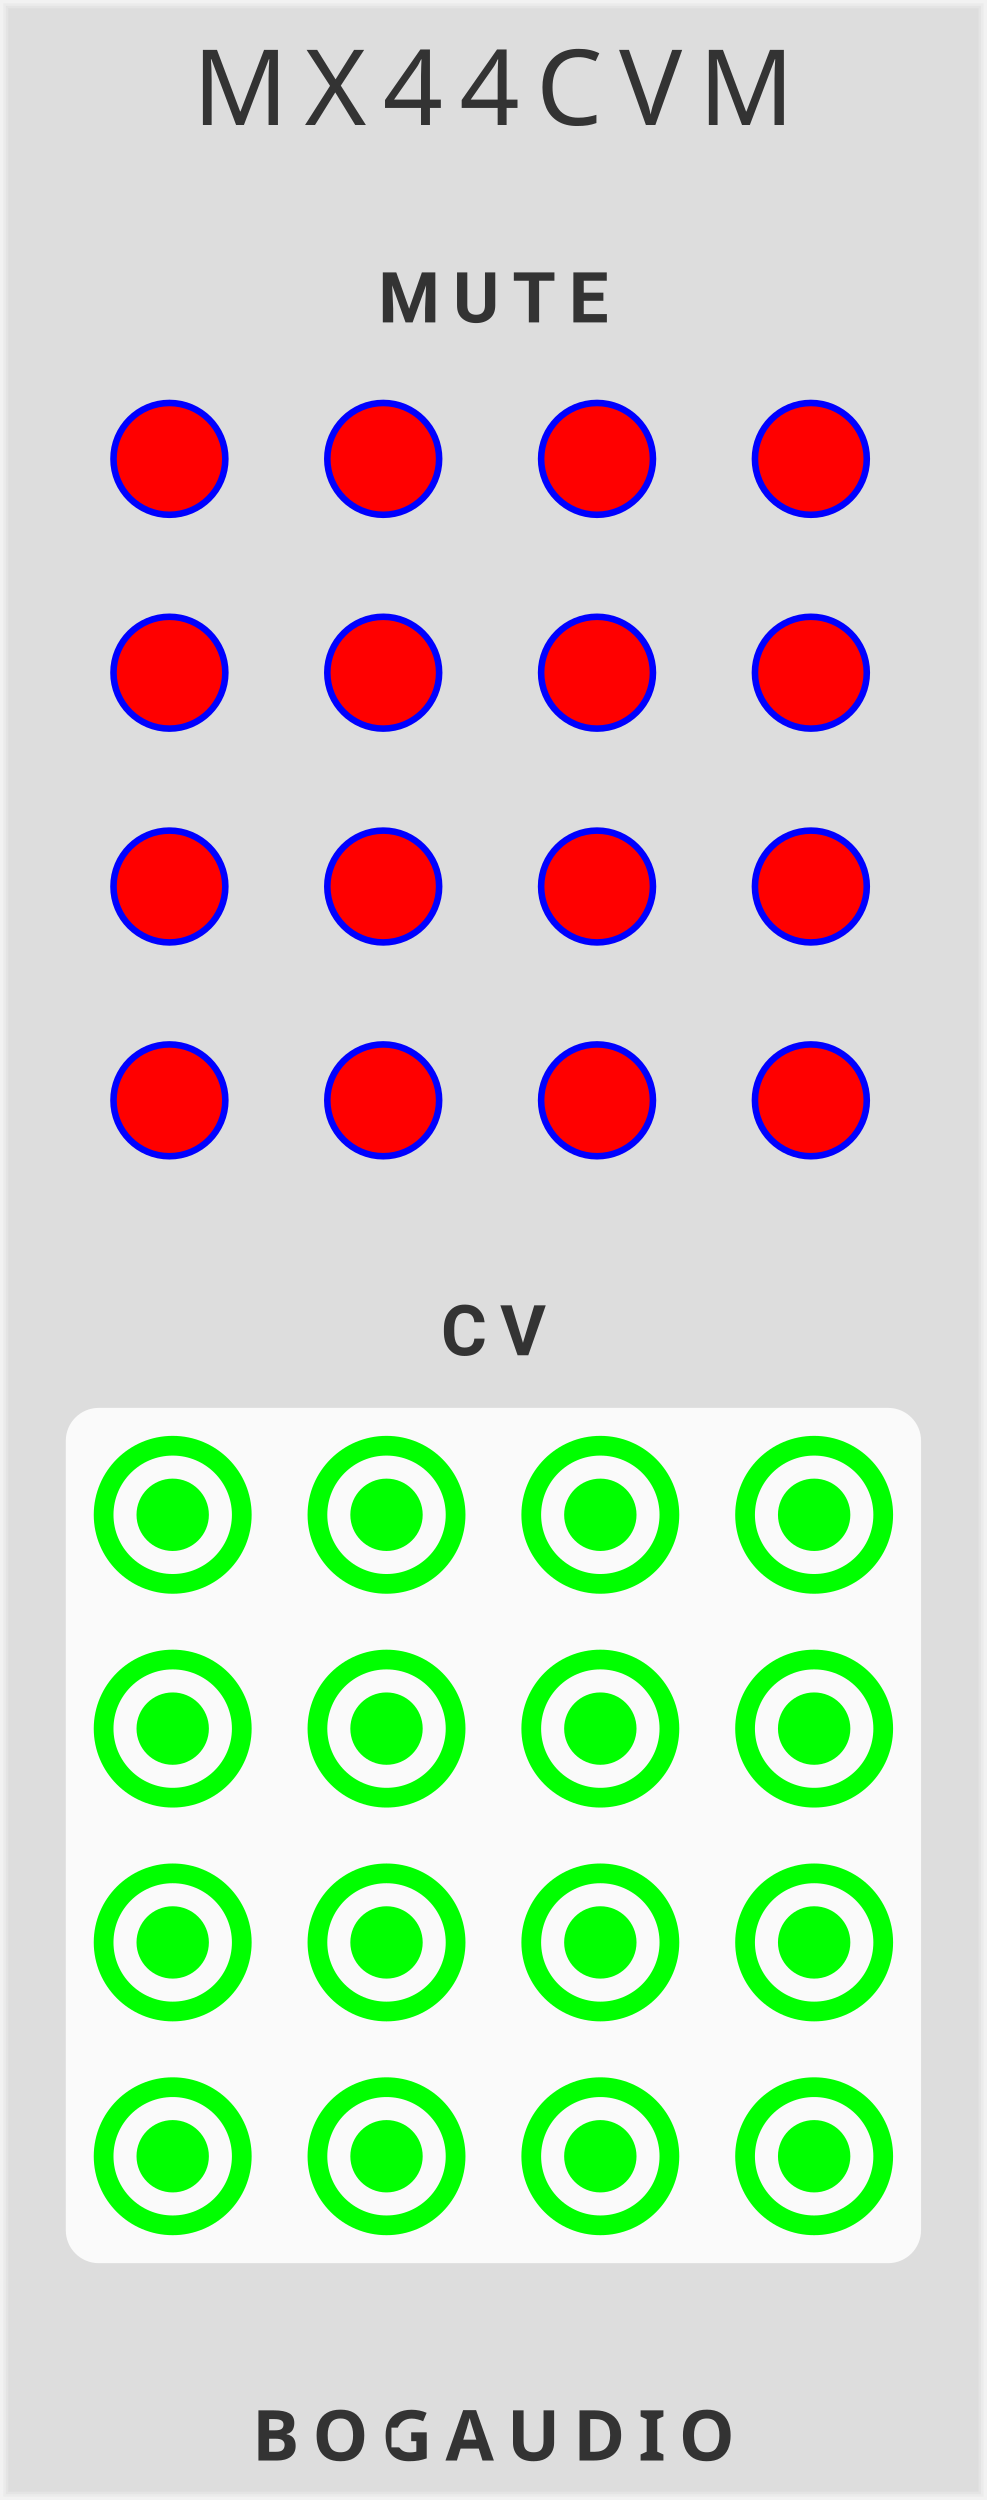
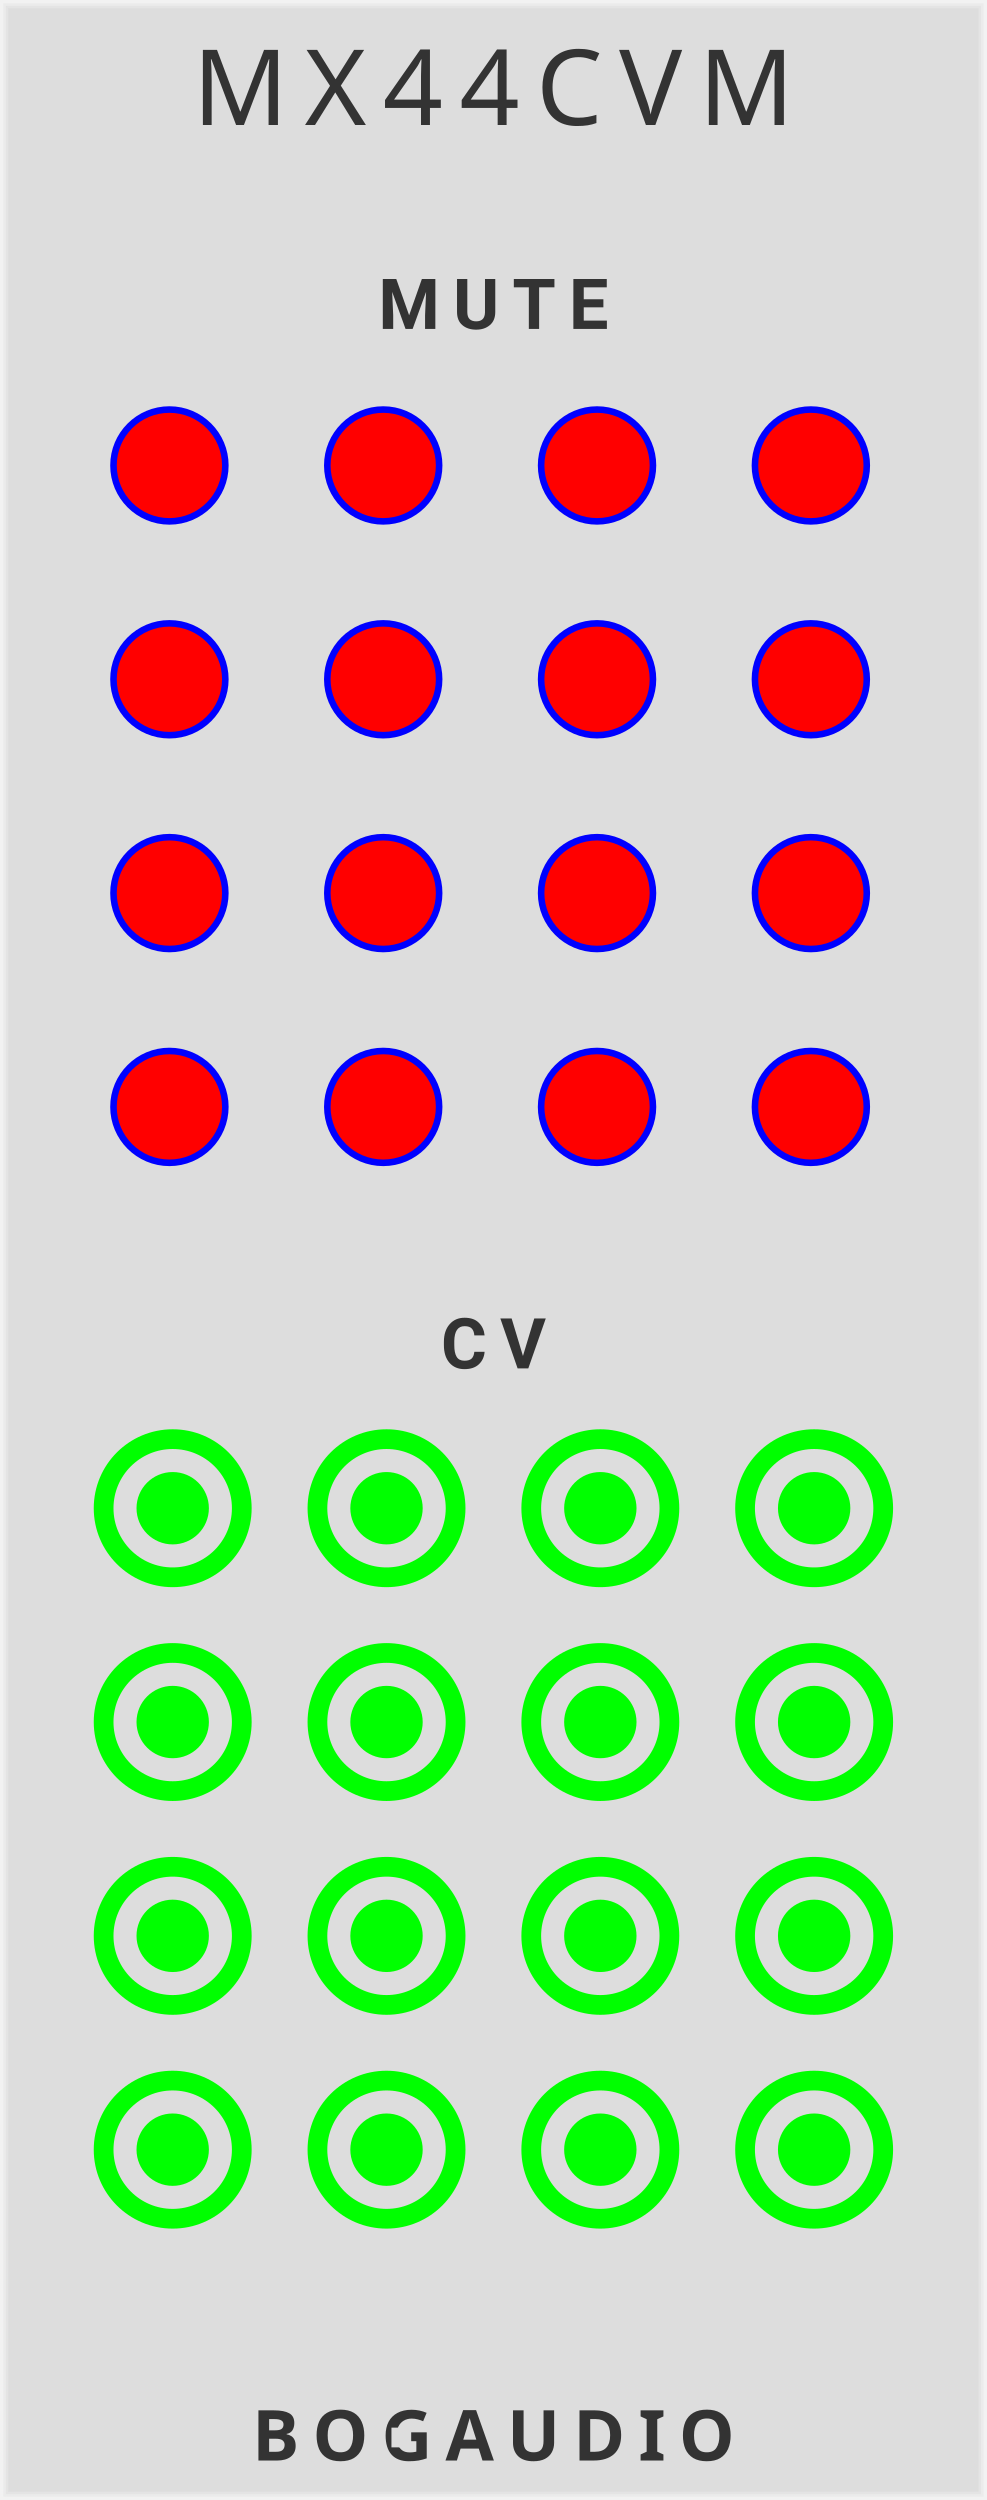
<svg xmlns="http://www.w3.org/2000/svg" version="1.1" width="150.0" height="380.0" viewBox="0 0 150.0 380.0">
  <style>text {
  fill: #333;
  font-family: 'Roboto', sans-serif;
  font-weight: bold;
}
text.title {
  font-family: 'Comfortaa', sans-serif;
  font-weight: normal;
}
text.brand {
  font-family: 'Audiowide', sans-serif;
  font-weight: bold;
}

polyline {
  stroke: #333;
}
polyline.guide {
  stroke: #0f0;
}
path {
  stroke: #333;
}

rect.module-background, .background-fill {
  fill: #ddd;
}
polyline.module-border-inner {
  stroke: #e4e4e4;
}
polyline.module-border-middle {
  stroke: #ebebeb;
}
polyline.module-border-outer {
  stroke: #f2f2f2;
}

g.io-group {
}
rect.input-background, rect.input-background-filler {
  fill: #fafafa;
}
rect.output-background, rect.output-background-filler {
  fill: #bbb;
}
text.input-label, text.output-label {
  /* font-size: 6pt; */
}
polyline.input-label, polyline.output-label {
}
path.input-label, path.output-label {
}

circle.port-rim {
  stroke: #f0f0f0;
}
circle.port-barrel {
  stroke: #222;
  fill: #222;
}
circle.knob-center {
   fill: #eee;
}
circle.knob-rim {
   fill: #333;
}
circle.knob-tick {
  fill: #fff;
}
polyline.knob-tick {
  stroke: #fff;
}
</style>
  <rect class="module-background background-fill" width="150.0" height="380.0" />
  <polyline class="module-border-inner" points="1,1 149.0,1 149.0,379.0 1,379.0 1,1" stroke-width="0.5" fill="none" />
  <polyline class="module-border-middle" points="0.5,0.5 149.5,0.5 149.5,379.5 0.5,379.5 0.5,0.5" stroke-width="0.8" fill="none" />
  <polyline class="module-border-outer" points="0,0 150.0,0 150.0,380.0 0,380.0 0,0" stroke-width="1" fill="none" />
  <text class="title" font-size="12pt" letter-spacing="2.5px" text-anchor="middle" transform="translate(75.0 19)">MX44CVM</text>
  <g transform="translate(0 374)">
    <text class="brand" font-size="8pt" letter-spacing="2px" text-anchor="middle" transform="translate(75.0 0)">BOGAUDIO</text>
    <rect class="background-fill" width="3" height="3" transform="translate(59.5 -5)" />
  </g>
-   <g transform="translate(10 54)">
+   <g transform="translate(10 55)">
    <text font-size="8pt" letter-spacing="2px" text-anchor="middle" transform="translate(65.0 -5)">MUTE</text>
    <g transform="translate(6.75 6.75)">
      <svg id="MUTE11_PARAM">
        <g transform="translate(9 9)">
          <circle cx="0" cy="0" r="8.5" stroke-width="1" stroke="#00f" fill="#f00" />
        </g>
      </svg>
    </g>
    <g transform="translate(6.75 39.25)">
      <svg id="MUTE21_PARAM">
        <g transform="translate(9 9)">
          <circle cx="0" cy="0" r="8.5" stroke-width="1" stroke="#00f" fill="#f00" />
        </g>
      </svg>
    </g>
    <g transform="translate(6.75 71.75)">
      <svg id="MUTE31_PARAM">
        <g transform="translate(9 9)">
          <circle cx="0" cy="0" r="8.5" stroke-width="1" stroke="#00f" fill="#f00" />
        </g>
      </svg>
    </g>
    <g transform="translate(6.75 104.25)">
      <svg id="MUTE41_PARAM">
        <g transform="translate(9 9)">
          <circle cx="0" cy="0" r="8.5" stroke-width="1" stroke="#00f" fill="#f00" />
        </g>
      </svg>
    </g>
    <g transform="translate(39.25 6.75)">
      <svg id="MUTE12_PARAM">
        <g transform="translate(9 9)">
          <circle cx="0" cy="0" r="8.5" stroke-width="1" stroke="#00f" fill="#f00" />
        </g>
      </svg>
    </g>
    <g transform="translate(39.25 39.25)">
      <svg id="MUTE22_PARAM">
        <g transform="translate(9 9)">
          <circle cx="0" cy="0" r="8.5" stroke-width="1" stroke="#00f" fill="#f00" />
        </g>
      </svg>
    </g>
    <g transform="translate(39.25 71.75)">
      <svg id="MUTE32_PARAM">
        <g transform="translate(9 9)">
          <circle cx="0" cy="0" r="8.5" stroke-width="1" stroke="#00f" fill="#f00" />
        </g>
      </svg>
    </g>
    <g transform="translate(39.25 104.25)">
      <svg id="MUTE42_PARAM">
        <g transform="translate(9 9)">
          <circle cx="0" cy="0" r="8.5" stroke-width="1" stroke="#00f" fill="#f00" />
        </g>
      </svg>
    </g>
    <g transform="translate(71.75 6.75)">
      <svg id="MUTE13_PARAM">
        <g transform="translate(9 9)">
          <circle cx="0" cy="0" r="8.5" stroke-width="1" stroke="#00f" fill="#f00" />
        </g>
      </svg>
    </g>
    <g transform="translate(71.75 39.25)">
      <svg id="MUTE23_PARAM">
        <g transform="translate(9 9)">
          <circle cx="0" cy="0" r="8.5" stroke-width="1" stroke="#00f" fill="#f00" />
        </g>
      </svg>
    </g>
    <g transform="translate(71.75 71.75)">
      <svg id="MUTE33_PARAM">
        <g transform="translate(9 9)">
          <circle cx="0" cy="0" r="8.5" stroke-width="1" stroke="#00f" fill="#f00" />
        </g>
      </svg>
    </g>
    <g transform="translate(71.75 104.25)">
      <svg id="MUTE43_PARAM">
        <g transform="translate(9 9)">
          <circle cx="0" cy="0" r="8.5" stroke-width="1" stroke="#00f" fill="#f00" />
        </g>
      </svg>
    </g>
    <g transform="translate(104.25 6.75)">
      <svg id="MUTE14_PARAM">
        <g transform="translate(9 9)">
          <circle cx="0" cy="0" r="8.5" stroke-width="1" stroke="#00f" fill="#f00" />
        </g>
      </svg>
    </g>
    <g transform="translate(104.25 39.25)">
      <svg id="MUTE24_PARAM">
        <g transform="translate(9 9)">
          <circle cx="0" cy="0" r="8.5" stroke-width="1" stroke="#00f" fill="#f00" />
        </g>
      </svg>
    </g>
    <g transform="translate(104.25 71.75)">
      <svg id="MUTE34_PARAM">
        <g transform="translate(9 9)">
          <circle cx="0" cy="0" r="8.5" stroke-width="1" stroke="#00f" fill="#f00" />
        </g>
      </svg>
    </g>
    <g transform="translate(104.25 104.25)">
      <svg id="MUTE44_PARAM">
        <g transform="translate(9 9)">
          <circle cx="0" cy="0" r="8.5" stroke-width="1" stroke="#00f" fill="#f00" />
        </g>
      </svg>
    </g>
  </g>
-   <g class="io-group" transform="translate(10 214)">
-     <text font-size="8pt" letter-spacing="2px" text-anchor="middle" transform="translate(65.0 -8)">CV</text>
-     <rect class="input-background" width="130" height="130" rx="5" transform="translate(0 0)" />
+   <g class="io-group" transform="translate(10 213)">
+     <text font-size="8pt" letter-spacing="2px" text-anchor="middle" transform="translate(65.0 -5)">CV</text>
    <g transform="translate(4.25 4.25)">
      <svg id="CV11_INPUT">
        <g transform="translate(12 12)">
          <circle cx="0" cy="0" r="5" stroke-width="1" stroke="#0f0" fill="#0f0" />
          <circle cx="0" cy="0" r="10.5" stroke-width="3" stroke="#0f0" fill="none" />
        </g>
      </svg>
    </g>
    <g transform="translate(4.25 36.75)">
      <svg id="CV21_INPUT">
        <g transform="translate(12 12)">
          <circle cx="0" cy="0" r="5" stroke-width="1" stroke="#0f0" fill="#0f0" />
          <circle cx="0" cy="0" r="10.5" stroke-width="3" stroke="#0f0" fill="none" />
        </g>
      </svg>
    </g>
    <g transform="translate(4.25 69.25)">
      <svg id="CV31_INPUT">
        <g transform="translate(12 12)">
          <circle cx="0" cy="0" r="5" stroke-width="1" stroke="#0f0" fill="#0f0" />
          <circle cx="0" cy="0" r="10.5" stroke-width="3" stroke="#0f0" fill="none" />
        </g>
      </svg>
    </g>
    <g transform="translate(4.25 101.75)">
      <svg id="CV41_INPUT">
        <g transform="translate(12 12)">
          <circle cx="0" cy="0" r="5" stroke-width="1" stroke="#0f0" fill="#0f0" />
          <circle cx="0" cy="0" r="10.5" stroke-width="3" stroke="#0f0" fill="none" />
        </g>
      </svg>
    </g>
    <g transform="translate(36.75 4.25)">
      <svg id="CV12_INPUT">
        <g transform="translate(12 12)">
          <circle cx="0" cy="0" r="5" stroke-width="1" stroke="#0f0" fill="#0f0" />
          <circle cx="0" cy="0" r="10.5" stroke-width="3" stroke="#0f0" fill="none" />
        </g>
      </svg>
    </g>
    <g transform="translate(36.75 36.75)">
      <svg id="CV22_INPUT">
        <g transform="translate(12 12)">
          <circle cx="0" cy="0" r="5" stroke-width="1" stroke="#0f0" fill="#0f0" />
          <circle cx="0" cy="0" r="10.5" stroke-width="3" stroke="#0f0" fill="none" />
        </g>
      </svg>
    </g>
    <g transform="translate(36.75 69.25)">
      <svg id="CV32_INPUT">
        <g transform="translate(12 12)">
          <circle cx="0" cy="0" r="5" stroke-width="1" stroke="#0f0" fill="#0f0" />
          <circle cx="0" cy="0" r="10.5" stroke-width="3" stroke="#0f0" fill="none" />
        </g>
      </svg>
    </g>
    <g transform="translate(36.75 101.75)">
      <svg id="CV42_INPUT">
        <g transform="translate(12 12)">
          <circle cx="0" cy="0" r="5" stroke-width="1" stroke="#0f0" fill="#0f0" />
          <circle cx="0" cy="0" r="10.5" stroke-width="3" stroke="#0f0" fill="none" />
        </g>
      </svg>
    </g>
    <g transform="translate(69.25 4.25)">
      <svg id="CV13_INPUT">
        <g transform="translate(12 12)">
          <circle cx="0" cy="0" r="5" stroke-width="1" stroke="#0f0" fill="#0f0" />
          <circle cx="0" cy="0" r="10.5" stroke-width="3" stroke="#0f0" fill="none" />
        </g>
      </svg>
    </g>
    <g transform="translate(69.25 36.75)">
      <svg id="CV23_INPUT">
        <g transform="translate(12 12)">
          <circle cx="0" cy="0" r="5" stroke-width="1" stroke="#0f0" fill="#0f0" />
          <circle cx="0" cy="0" r="10.5" stroke-width="3" stroke="#0f0" fill="none" />
        </g>
      </svg>
    </g>
    <g transform="translate(69.25 69.25)">
      <svg id="CV33_INPUT">
        <g transform="translate(12 12)">
          <circle cx="0" cy="0" r="5" stroke-width="1" stroke="#0f0" fill="#0f0" />
          <circle cx="0" cy="0" r="10.5" stroke-width="3" stroke="#0f0" fill="none" />
        </g>
      </svg>
    </g>
    <g transform="translate(69.25 101.75)">
      <svg id="CV43_INPUT">
        <g transform="translate(12 12)">
          <circle cx="0" cy="0" r="5" stroke-width="1" stroke="#0f0" fill="#0f0" />
          <circle cx="0" cy="0" r="10.5" stroke-width="3" stroke="#0f0" fill="none" />
        </g>
      </svg>
    </g>
    <g transform="translate(101.75 4.25)">
      <svg id="CV14_INPUT">
        <g transform="translate(12 12)">
          <circle cx="0" cy="0" r="5" stroke-width="1" stroke="#0f0" fill="#0f0" />
          <circle cx="0" cy="0" r="10.5" stroke-width="3" stroke="#0f0" fill="none" />
        </g>
      </svg>
    </g>
    <g transform="translate(101.75 36.75)">
      <svg id="CV24_INPUT">
        <g transform="translate(12 12)">
          <circle cx="0" cy="0" r="5" stroke-width="1" stroke="#0f0" fill="#0f0" />
          <circle cx="0" cy="0" r="10.5" stroke-width="3" stroke="#0f0" fill="none" />
        </g>
      </svg>
    </g>
    <g transform="translate(101.75 69.25)">
      <svg id="CV34_INPUT">
        <g transform="translate(12 12)">
          <circle cx="0" cy="0" r="5" stroke-width="1" stroke="#0f0" fill="#0f0" />
          <circle cx="0" cy="0" r="10.5" stroke-width="3" stroke="#0f0" fill="none" />
        </g>
      </svg>
    </g>
    <g transform="translate(101.75 101.75)">
      <svg id="CV44_INPUT">
        <g transform="translate(12 12)">
          <circle cx="0" cy="0" r="5" stroke-width="1" stroke="#0f0" fill="#0f0" />
          <circle cx="0" cy="0" r="10.5" stroke-width="3" stroke="#0f0" fill="none" />
        </g>
      </svg>
    </g>
  </g>
</svg>
